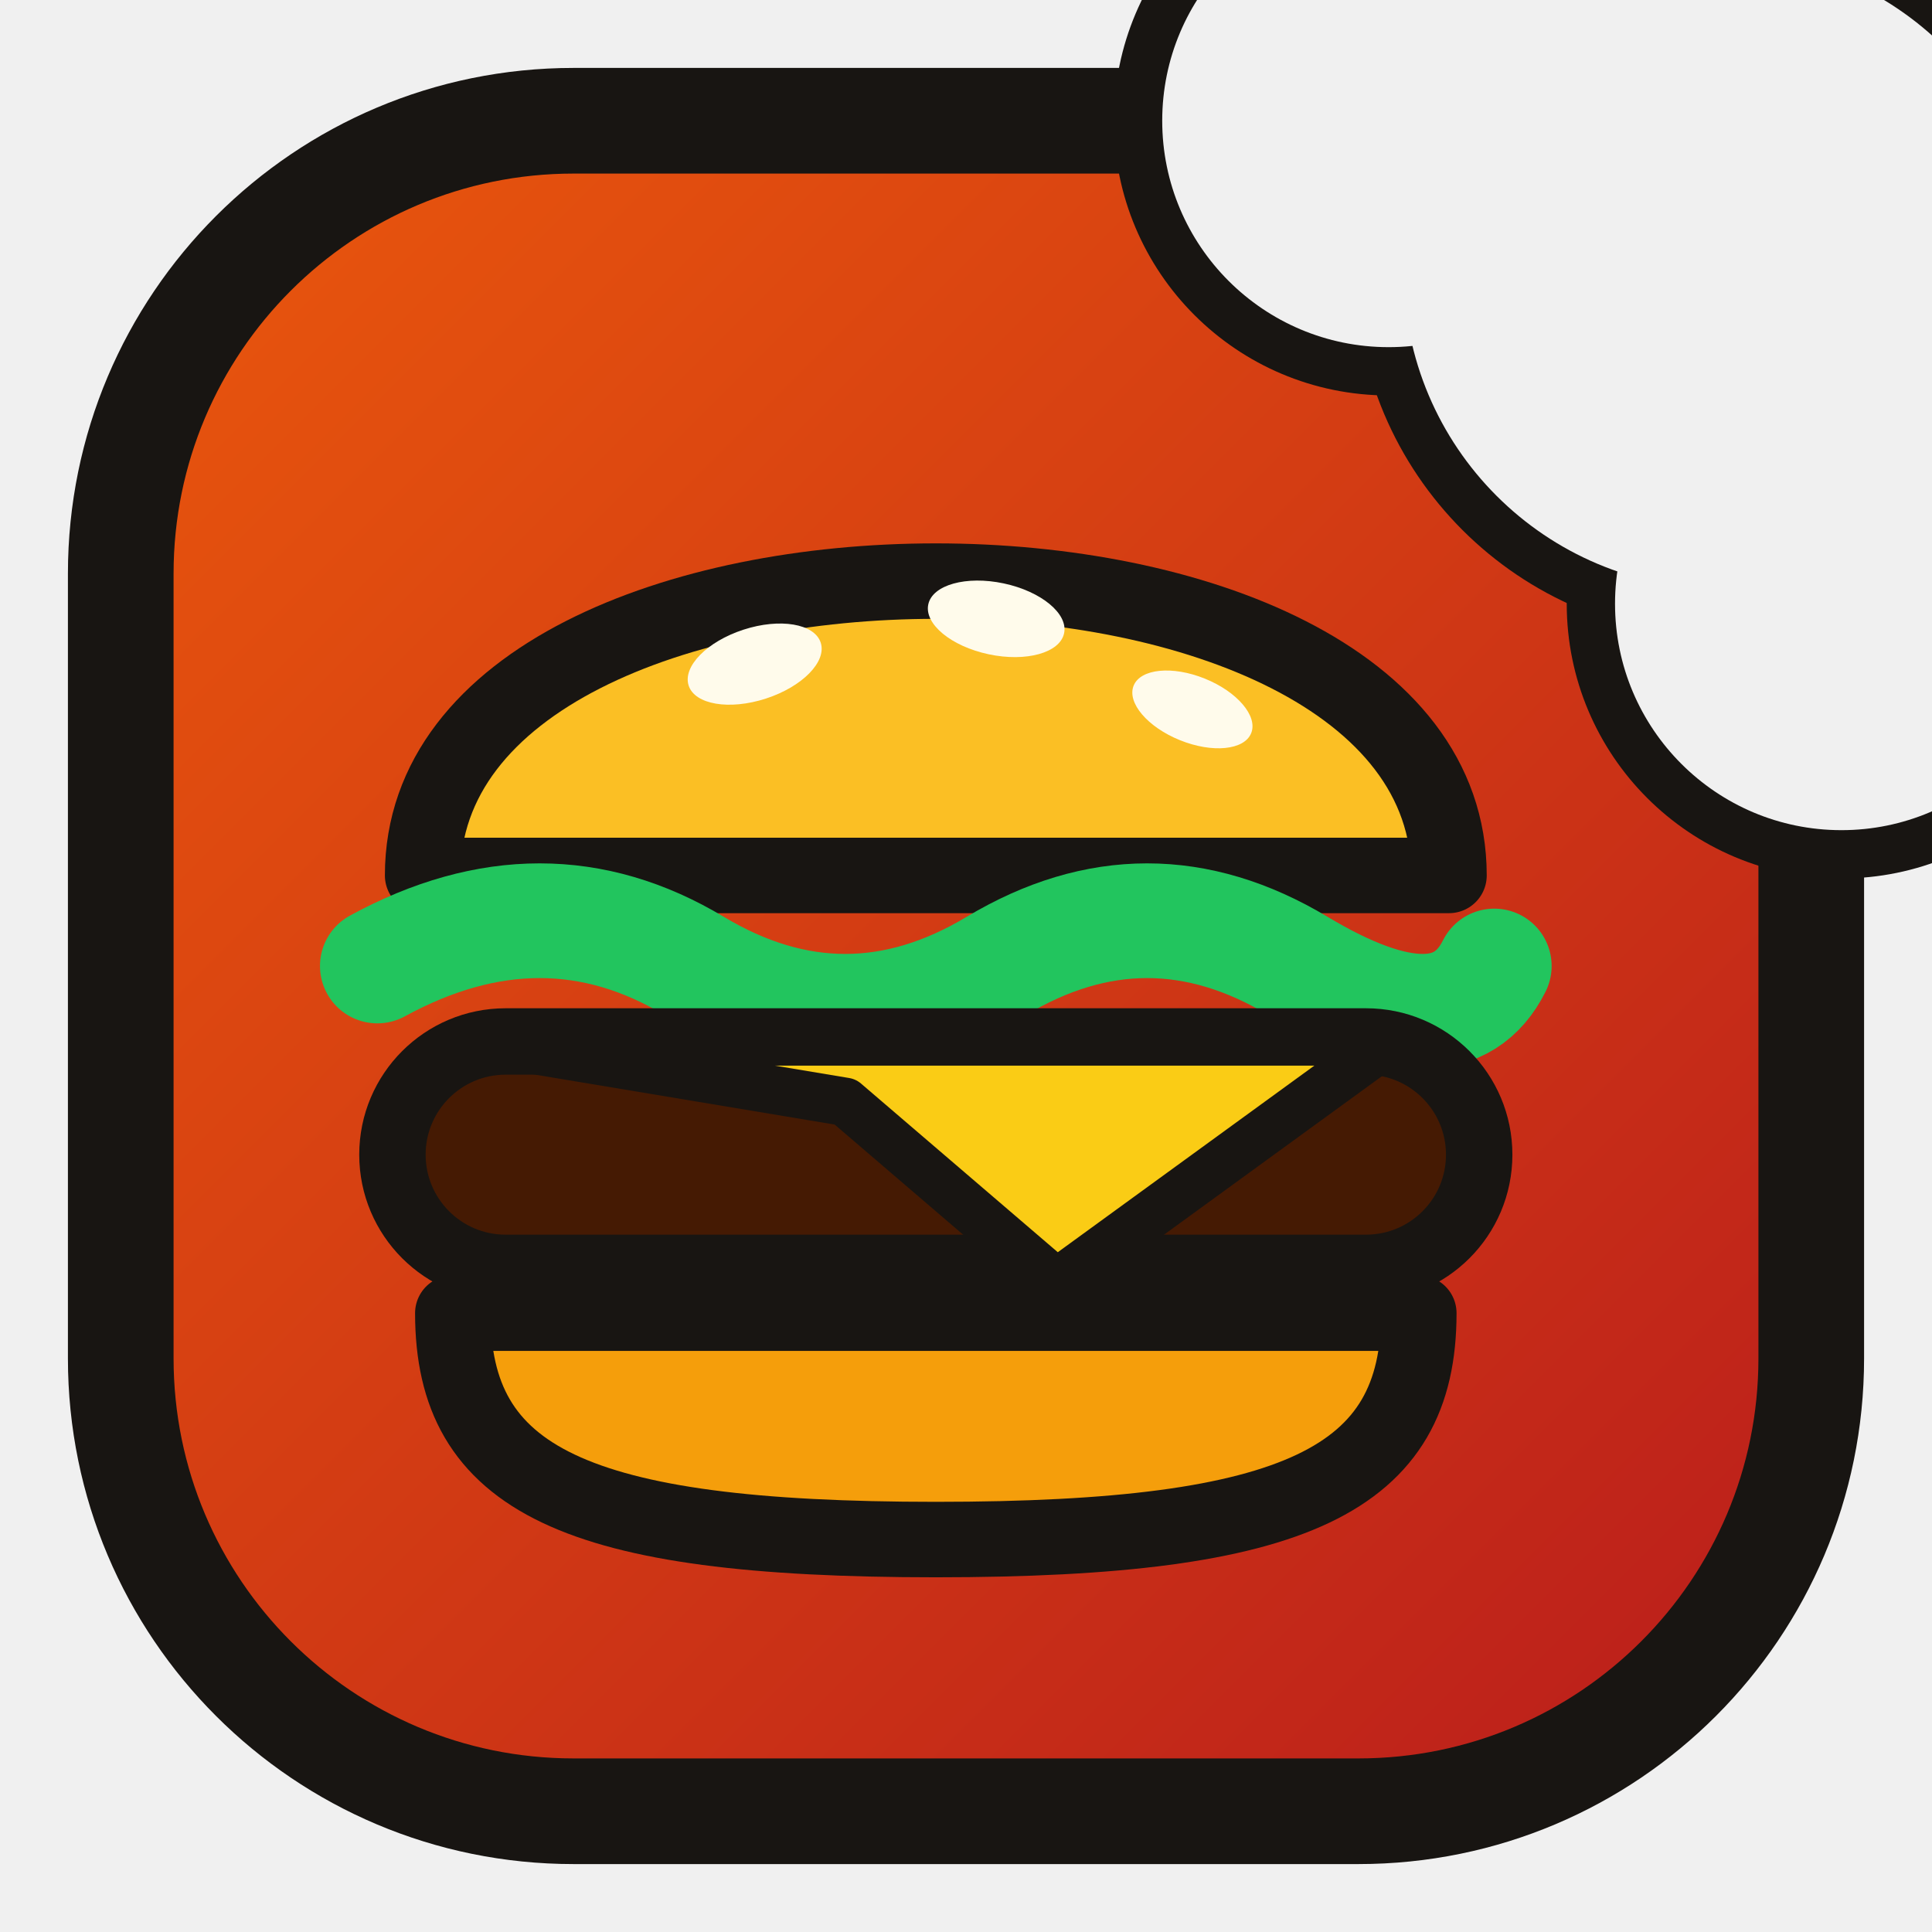
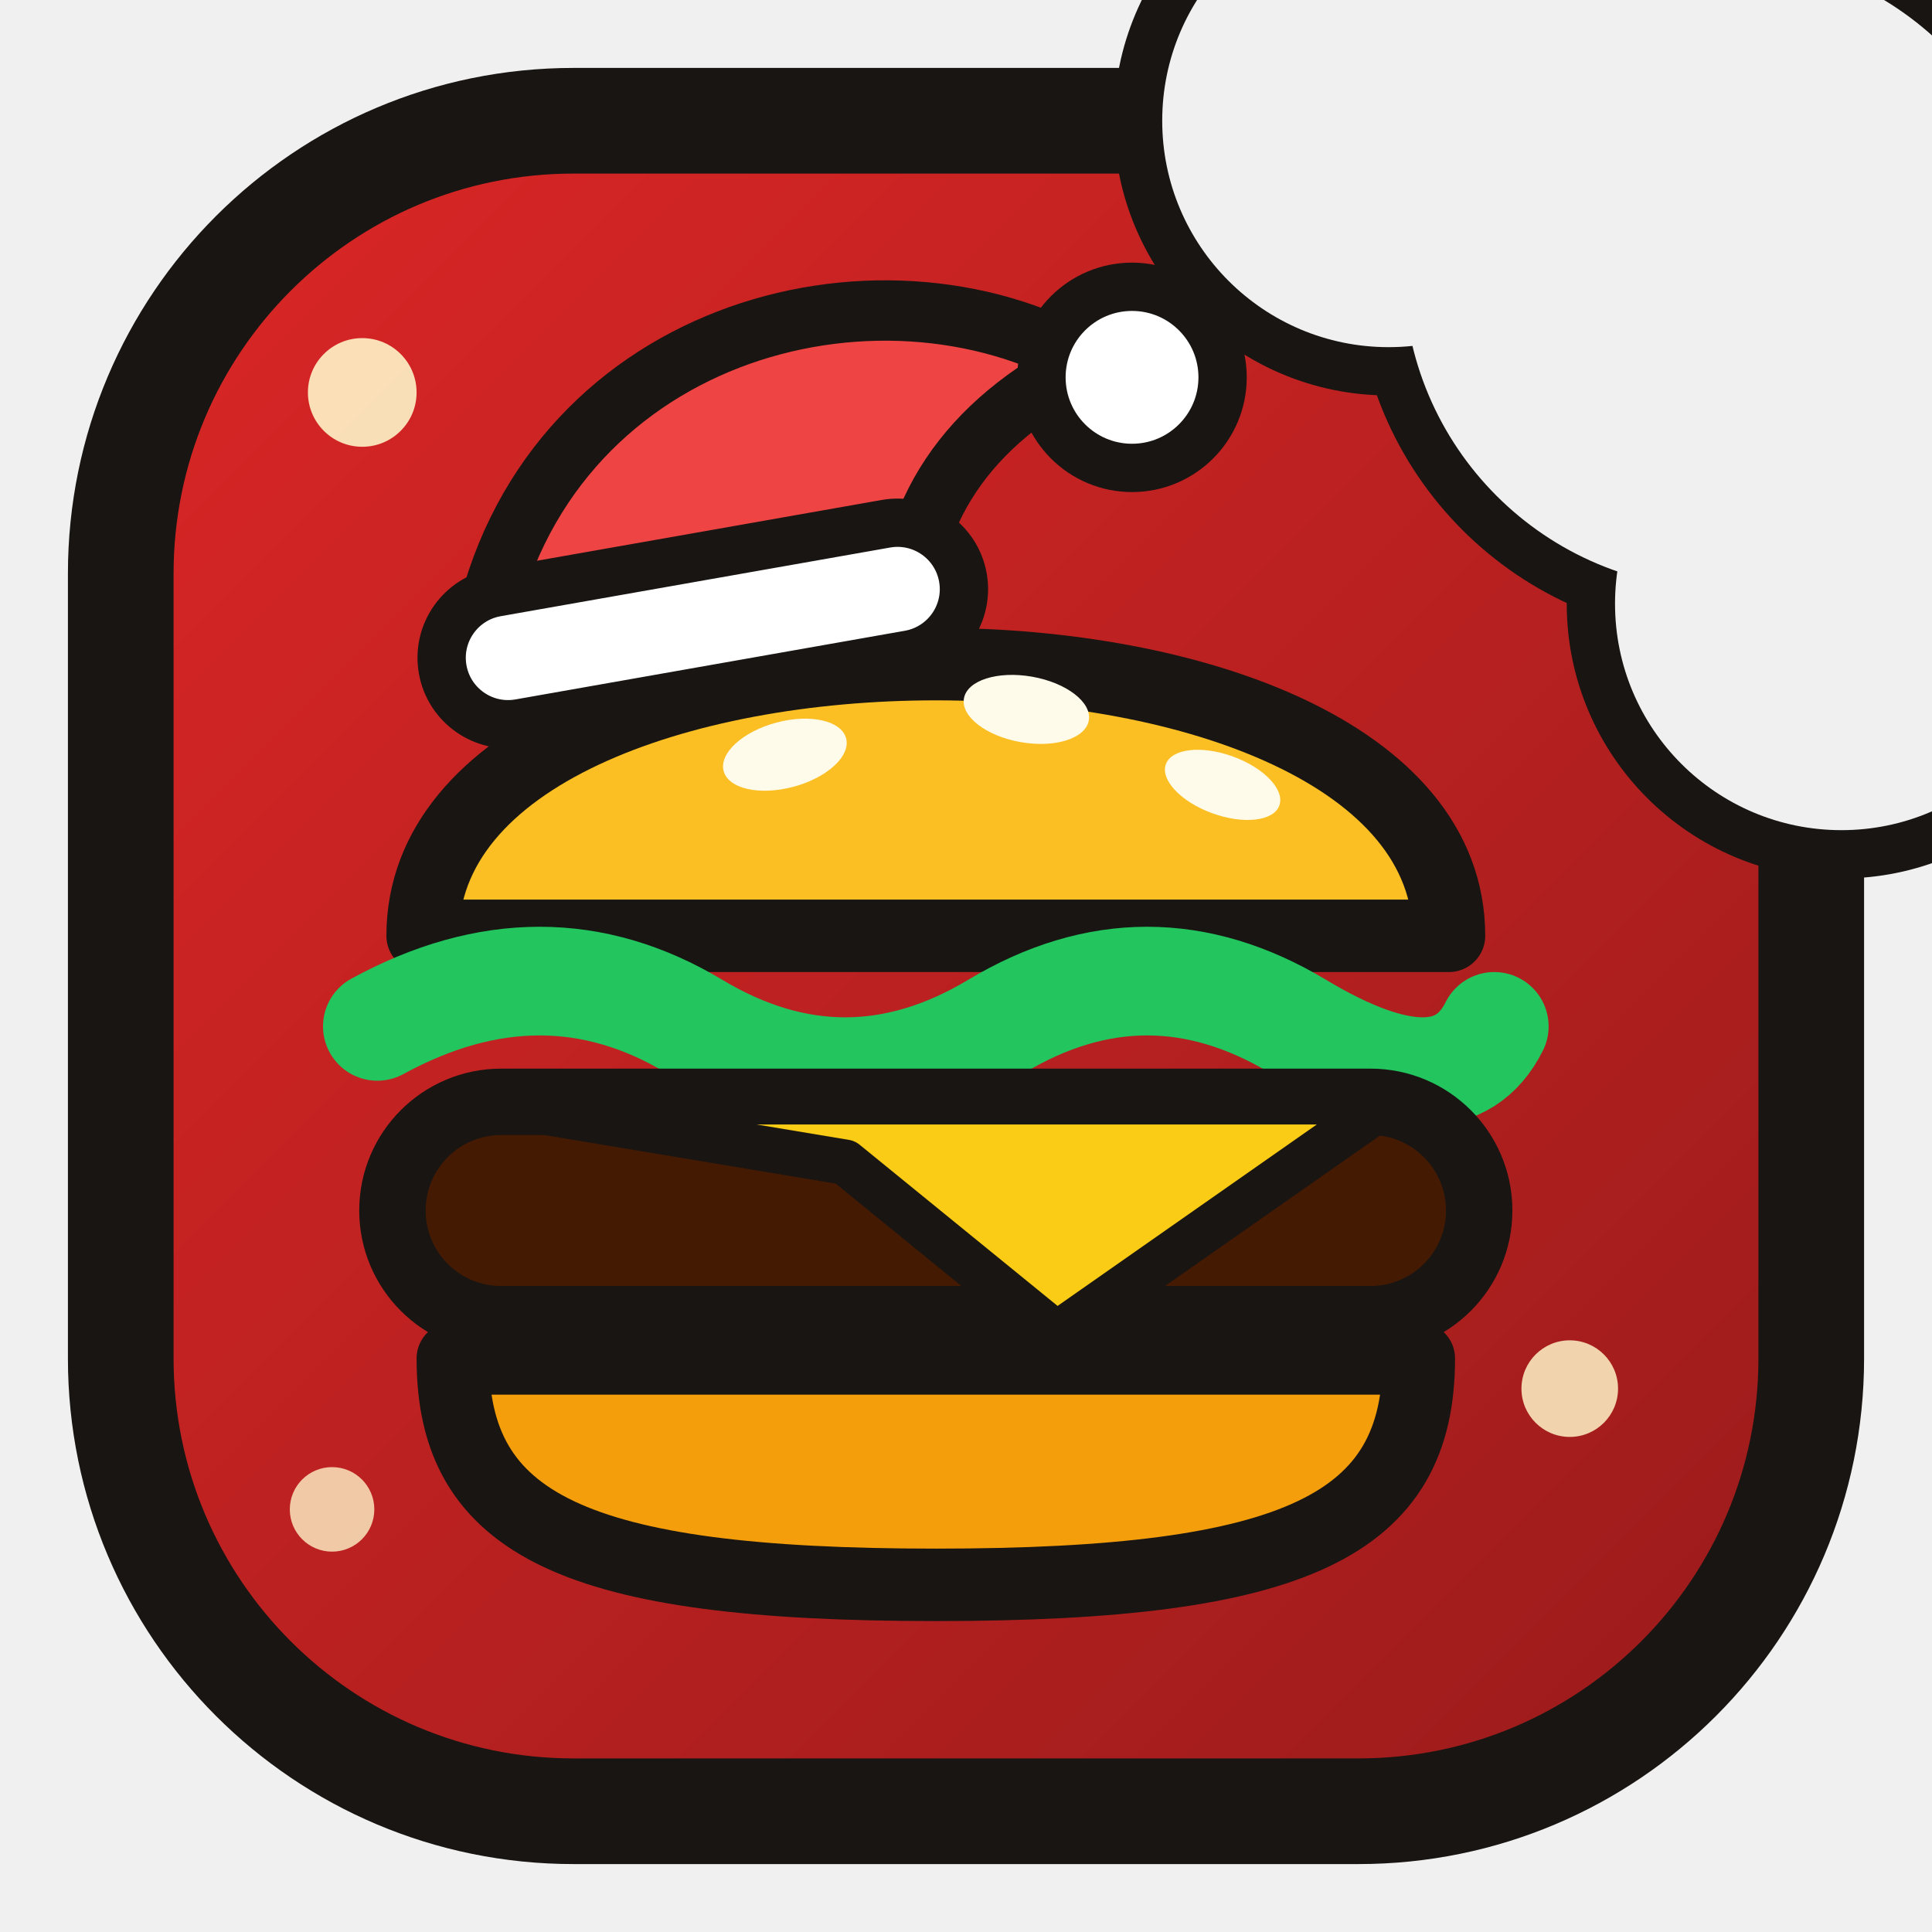
<svg xmlns="http://www.w3.org/2000/svg" viewBox="0 0 64 64" width="64" height="64">
  <style>
    .ticket-rim { stroke: #181512; }
    @media (prefers-color-scheme: dark) {
      .ticket-rim { stroke: #fef3c7; }
    }
  </style>
  <defs>
    <linearGradient id="ticketGrad" x1="0" y1="0" x2="1" y2="1">
-       <stop offset="0%" stop-color="#ea580c" />
-       <stop offset="100%" stop-color="#b91c1c" />
+       <stop offset="0%" stop-color="#dc2626" />
+       <stop offset="100%" stop-color="#991b1b" />
    </linearGradient>
    <mask id="chompMask">
      <rect width="64" height="64" fill="white" />
      <circle cx="57" cy="9" r="10.5" fill="black" />
      <circle cx="46" cy="4" r="7.5" fill="black" />
      <circle cx="61" cy="20" r="7.5" fill="black" />
    </mask>
  </defs>
  <g mask="url(#chompMask)">
    <rect x="4" y="4" width="56" height="56" rx="15" fill="url(#ticketGrad)" class="ticket-rim" stroke-width="3.5" />
    <circle cx="57" cy="9" r="10.5" fill="none" class="ticket-rim" stroke-width="3.2" />
    <circle cx="46" cy="4" r="7.5" fill="none" class="ticket-rim" stroke-width="3.2" />
    <circle cx="61" cy="20" r="7.5" fill="none" class="ticket-rim" stroke-width="3.2" />
-     <path d="M14 29 C14 16, 48 16, 48 29 Z" fill="#fbbf24" stroke="#181512" stroke-width="2.5" stroke-linejoin="round" />
-     <ellipse cx="25" cy="22" rx="2.3" ry="1.2" transform="rotate(-18 25 22)" fill="#fffbeb" />
-     <ellipse cx="33" cy="20.5" rx="2.3" ry="1.2" transform="rotate(12 33 20.5)" fill="#fffbeb" />
-     <ellipse cx="39.5" cy="23.5" rx="2.1" ry="1.1" transform="rotate(22 39.5 23.5)" fill="#fffbeb" />
-     <path d="M12.5 32 Q18 29 23 32 T33 32 T43 32 T49.5 32" fill="none" stroke="#22c55e" stroke-width="3.8" stroke-linecap="round" />
-     <rect x="13" y="34.5" width="36" height="7.5" rx="3.75" fill="#451a03" stroke="#181512" stroke-width="2.2" />
-     <path d="M16 34.5 L46 34.5 L35 42.5 L28 36.5 Z" fill="#facc15" stroke="#181512" stroke-width="1.6" stroke-linejoin="round" />
-     <path d="M15 43.5 H47 C47 49, 43 51, 31 51 C19 51, 15 49, 15 43.5 Z" fill="#f59e0b" stroke="#181512" stroke-width="2.5" stroke-linejoin="round" />
+     <circle cx="12" cy="13" r="1.8" fill="#fef3c7" opacity="0.9" />
+     <circle cx="52" cy="46" r="1.6" fill="#fef3c7" opacity="0.85" />
+     <circle cx="11" cy="50" r="1.4" fill="#fef3c7" opacity="0.8" />
+     <path d="M14 31 C14 19, 48 19, 48 31 Z" fill="#fbbf24" stroke="#181512" stroke-width="2.4" stroke-linejoin="round" />
+     <ellipse cx="26" cy="25" rx="2.1" ry="1.1" transform="rotate(-15 26 25)" fill="#fffbeb" />
+     <ellipse cx="34" cy="23.5" rx="2.1" ry="1.1" transform="rotate(10 34 23.5)" fill="#fffbeb" />
+     <ellipse cx="40.5" cy="26" rx="2" ry="1" transform="rotate(20 40.5 26)" fill="#fffbeb" />
+     <path d="M16 21 C18 11, 29 8, 36 12 C32 14, 30 17, 30 21 Z" fill="#ef4444" stroke="#181512" stroke-width="2" stroke-linejoin="round" />
+     <rect x="14.5" y="18.5" width="17.5" height="4.4" rx="2.2" transform="rotate(-10 23 20.5)" fill="#ffffff" stroke="#181512" stroke-width="1.6" />
+     <circle cx="37.5" cy="12.5" r="3" fill="#ffffff" stroke="#181512" stroke-width="1.6" />
+     <path d="M12.5 34 Q18 31 23 34 T33 34 T43 34 T49.5 34" fill="none" stroke="#22c55e" stroke-width="3.6" stroke-linecap="round" />
+     <rect x="13" y="36.5" width="36" height="7.2" rx="3.6" fill="#451a03" stroke="#181512" stroke-width="2.2" />
+     <path d="M16 36.5 L46 36.5 L35 44.2 L28 38.5 Z" fill="#facc15" stroke="#181512" stroke-width="1.5" stroke-linejoin="round" />
+     <path d="M15 45 H47 C47 50.5, 43 52.5, 31 52.5 C19 52.5, 15 50.5, 15 45 Z" fill="#f59e0b" stroke="#181512" stroke-width="2.4" stroke-linejoin="round" />
  </g>
</svg>
